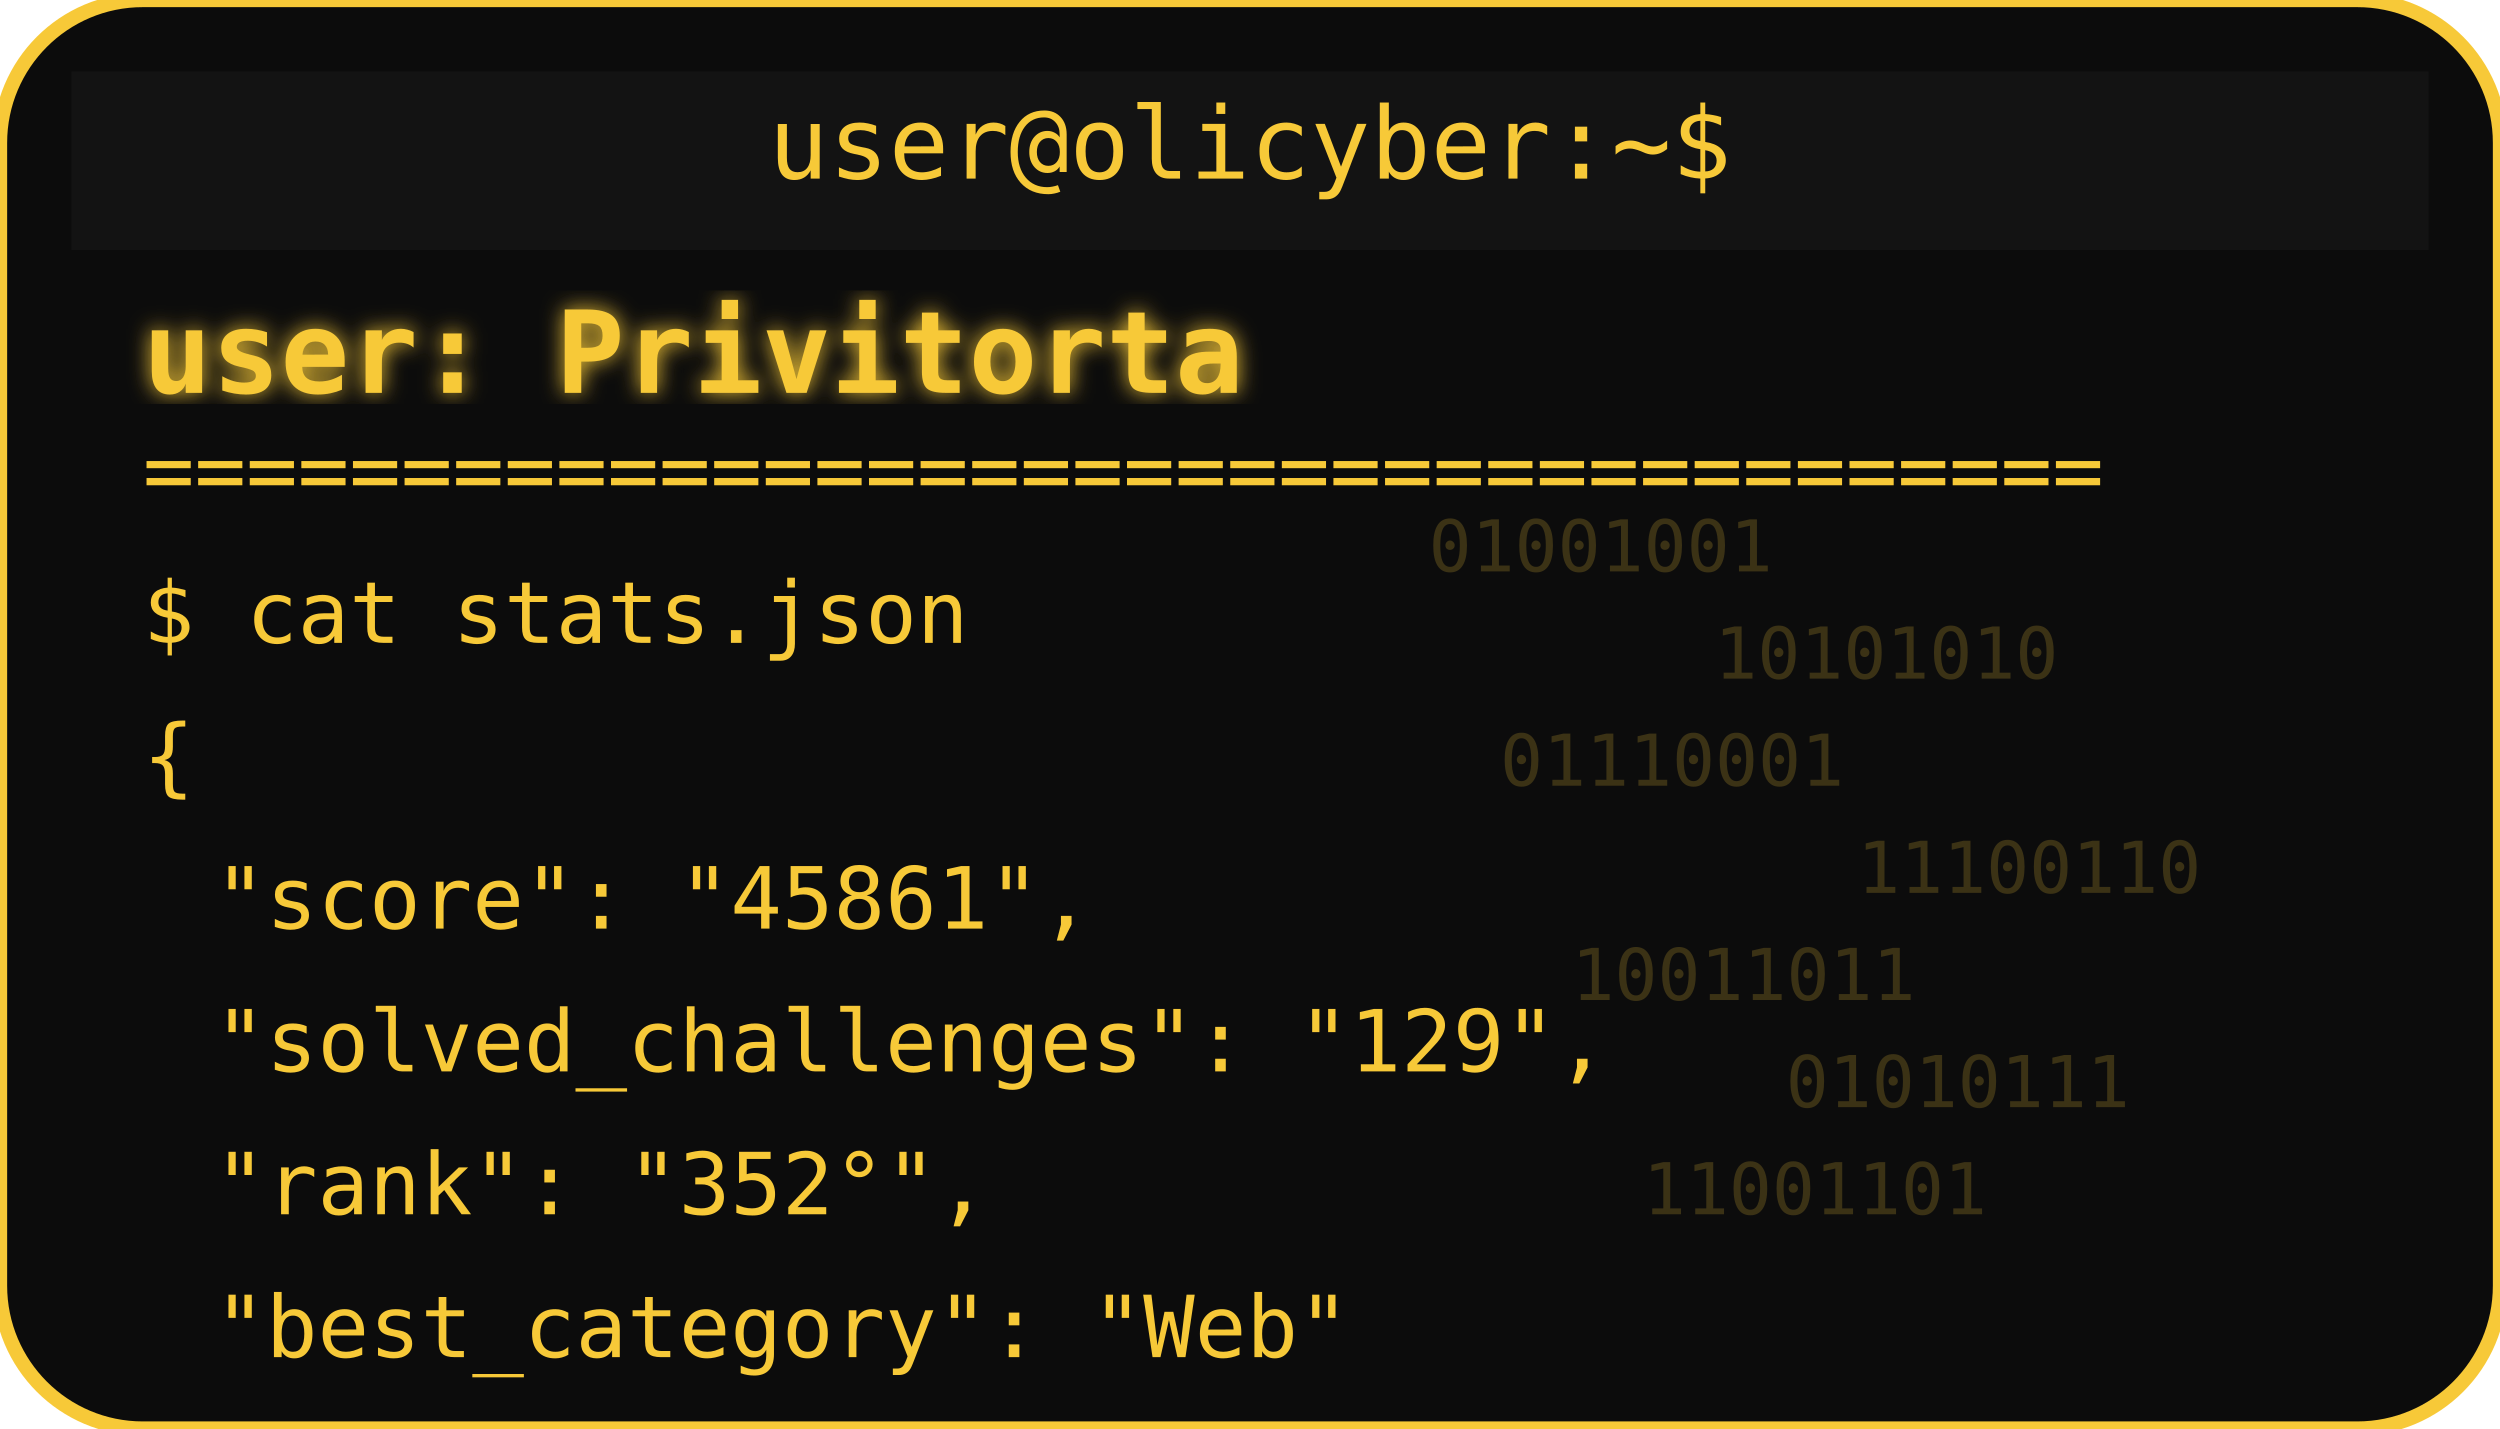
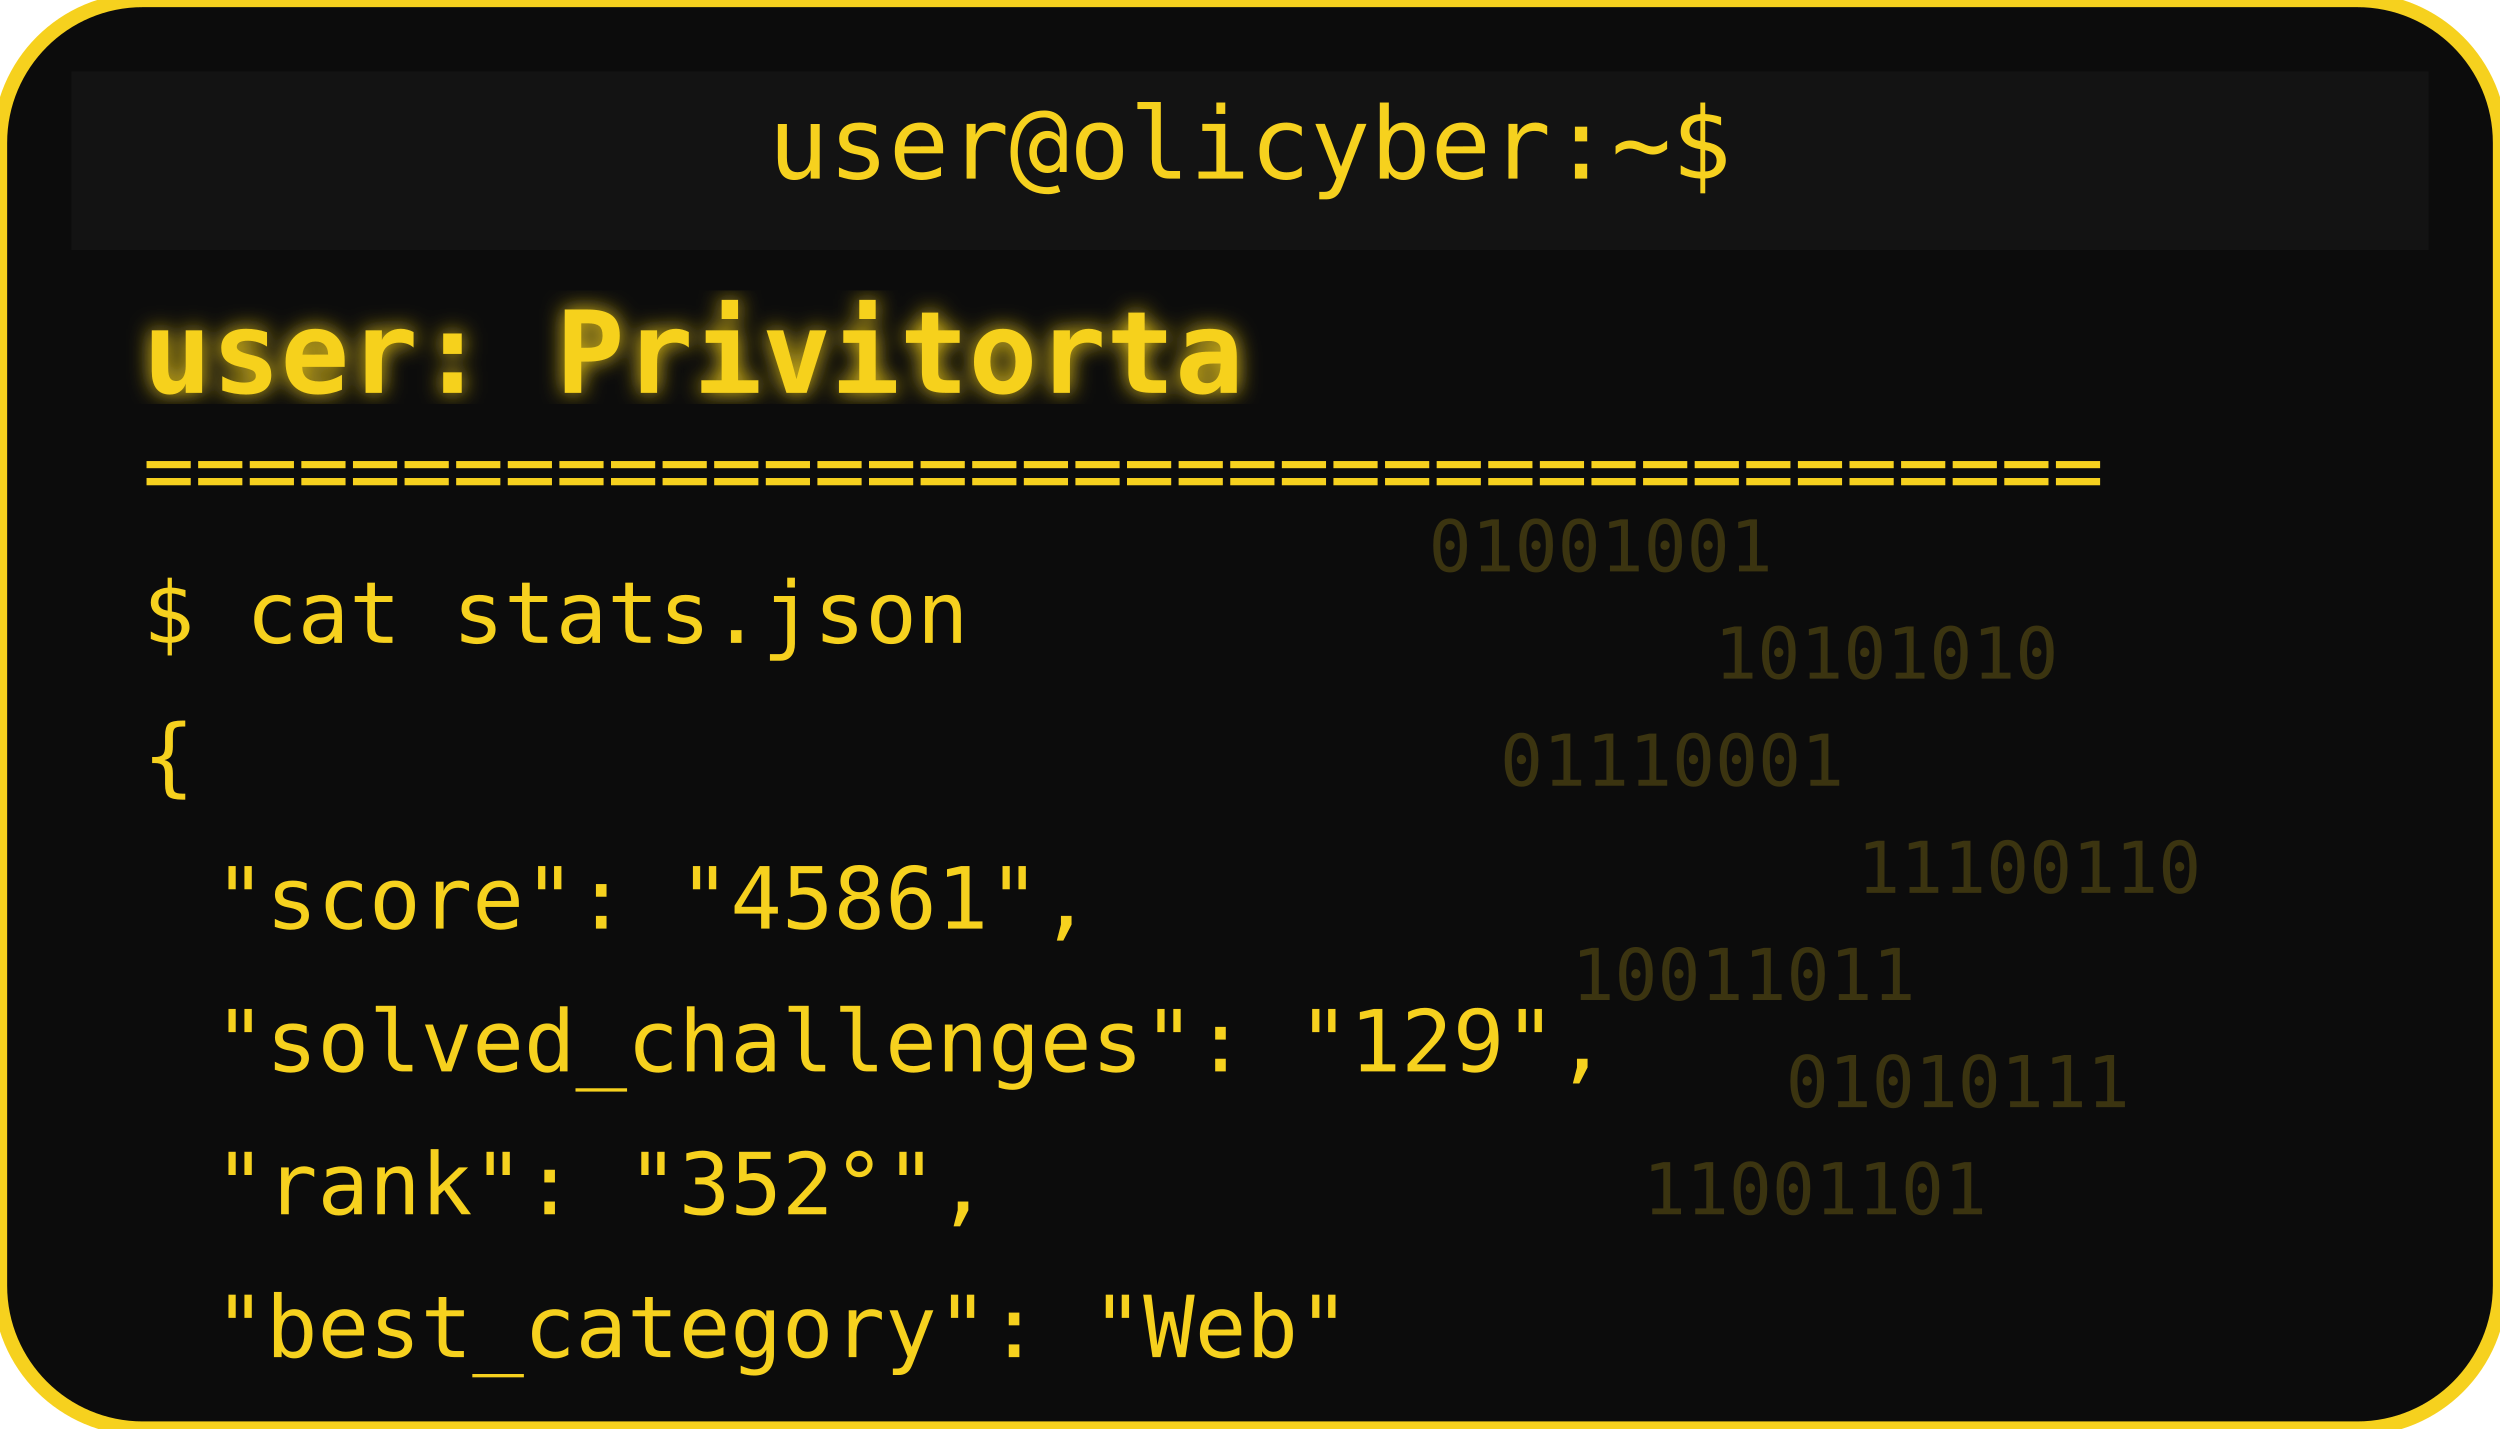
<svg xmlns="http://www.w3.org/2000/svg" width="350" height="200" viewBox="0 0 350 200">
  <defs>
    <filter id="matrixGlow">
-       <feDropShadow dx="0" dy="0" stdDeviation="1.5" flood-color="#F7C938" />
+       <feDropShadow dx="0" dy="0" stdDeviation="1.5" flood-color="#F6D11E" />
    </filter>
  </defs>
-   <rect width="350" height="200" rx="20" fill="#0c0c0c" stroke="#F7C938" stroke-width="2" />
+   <rect width="350" height="200" rx="20" fill="#0c0c0c" stroke="#F6D11E" stroke-width="2" />
  <rect x="10" y="10" width="330" height="25" rx="0" fill="#131313" />
-   <text x="175" y="25" text-anchor="middle" font-family="monospace" font-size="14" fill="#F7C938">user@olicyber:~$</text>
-   <text x="20" y="55" font-family="monospace" font-weight="bold" font-size="16" fill="#F7C938" filter="url(#matrixGlow)">user: Privitorta</text>
-   <text x="20" y="70" font-family="monospace" font-size="12" fill="#F7C938">======================================</text>
-   <text x="20" y="90" font-family="monospace" font-size="12" fill="#F7C938">$ cat stats.json</text>
-   <text x="20" y="110" font-family="monospace" font-size="12" fill="#F7C938">{</text>
-   <text x="30" y="130" font-family="monospace" font-size="12" fill="#F7C938"> "score": "45861",</text>
-   <text x="30" y="150" font-family="monospace" font-size="12" fill="#F7C938"> "solved_challenges": "129",</text>
-   <text x="30" y="170" font-family="monospace" font-size="12" fill="#F7C938"> "rank": "352°",</text>
-   <text x="30" y="190" font-family="monospace" font-size="12" fill="#F7C938"> "best_category": "Web"</text>
+   <text x="175" y="25" text-anchor="middle" font-family="monospace" font-size="14" fill="#F6D11E">user@olicyber:~$</text>
+   <text x="20" y="55" font-family="monospace" font-weight="bold" font-size="16" fill="#F6D11E" filter="url(#matrixGlow)">user: Privitorta</text>
+   <text x="20" y="70" font-family="monospace" font-size="12" fill="#F6D11E">======================================</text>
+   <text x="20" y="90" font-family="monospace" font-size="12" fill="#F6D11E">$ cat stats.json</text>
+   <text x="20" y="110" font-family="monospace" font-size="12" fill="#F6D11E">{</text>
+   <text x="30" y="130" font-family="monospace" font-size="12" fill="#F6D11E"> "score": "45861",</text>
+   <text x="30" y="150" font-family="monospace" font-size="12" fill="#F6D11E"> "solved_challenges": "129",</text>
+   <text x="30" y="170" font-family="monospace" font-size="12" fill="#F6D11E"> "rank": "352°",</text>
+   <text x="30" y="190" font-family="monospace" font-size="12" fill="#F6D11E"> "best_category": "Web"</text>
  <g opacity="0.2">
-     <text x="200" y="80" font-family="monospace" font-size="10" fill="#F7C938">01001001</text>
-     <text x="240" y="95" font-family="monospace" font-size="10" fill="#F7C938">10101010</text>
-     <text x="210" y="110" font-family="monospace" font-size="10" fill="#F7C938">01110001</text>
-     <text x="260" y="125" font-family="monospace" font-size="10" fill="#F7C938">11100110</text>
-     <text x="220" y="140" font-family="monospace" font-size="10" fill="#F7C938">10011011</text>
-     <text x="250" y="155" font-family="monospace" font-size="10" fill="#F7C938">01010111</text>
-     <text x="230" y="170" font-family="monospace" font-size="10" fill="#F7C938">11001101</text>
+     <text x="200" y="80" font-family="monospace" font-size="10" fill="#F6D11E">01001001</text>
+     <text x="240" y="95" font-family="monospace" font-size="10" fill="#F6D11E">10101010</text>
+     <text x="210" y="110" font-family="monospace" font-size="10" fill="#F6D11E">01110001</text>
+     <text x="260" y="125" font-family="monospace" font-size="10" fill="#F6D11E">11100110</text>
+     <text x="220" y="140" font-family="monospace" font-size="10" fill="#F6D11E">10011011</text>
+     <text x="250" y="155" font-family="monospace" font-size="10" fill="#F6D11E">01010111</text>
+     <text x="230" y="170" font-family="monospace" font-size="10" fill="#F6D11E">11001101</text>
  </g>
</svg>
